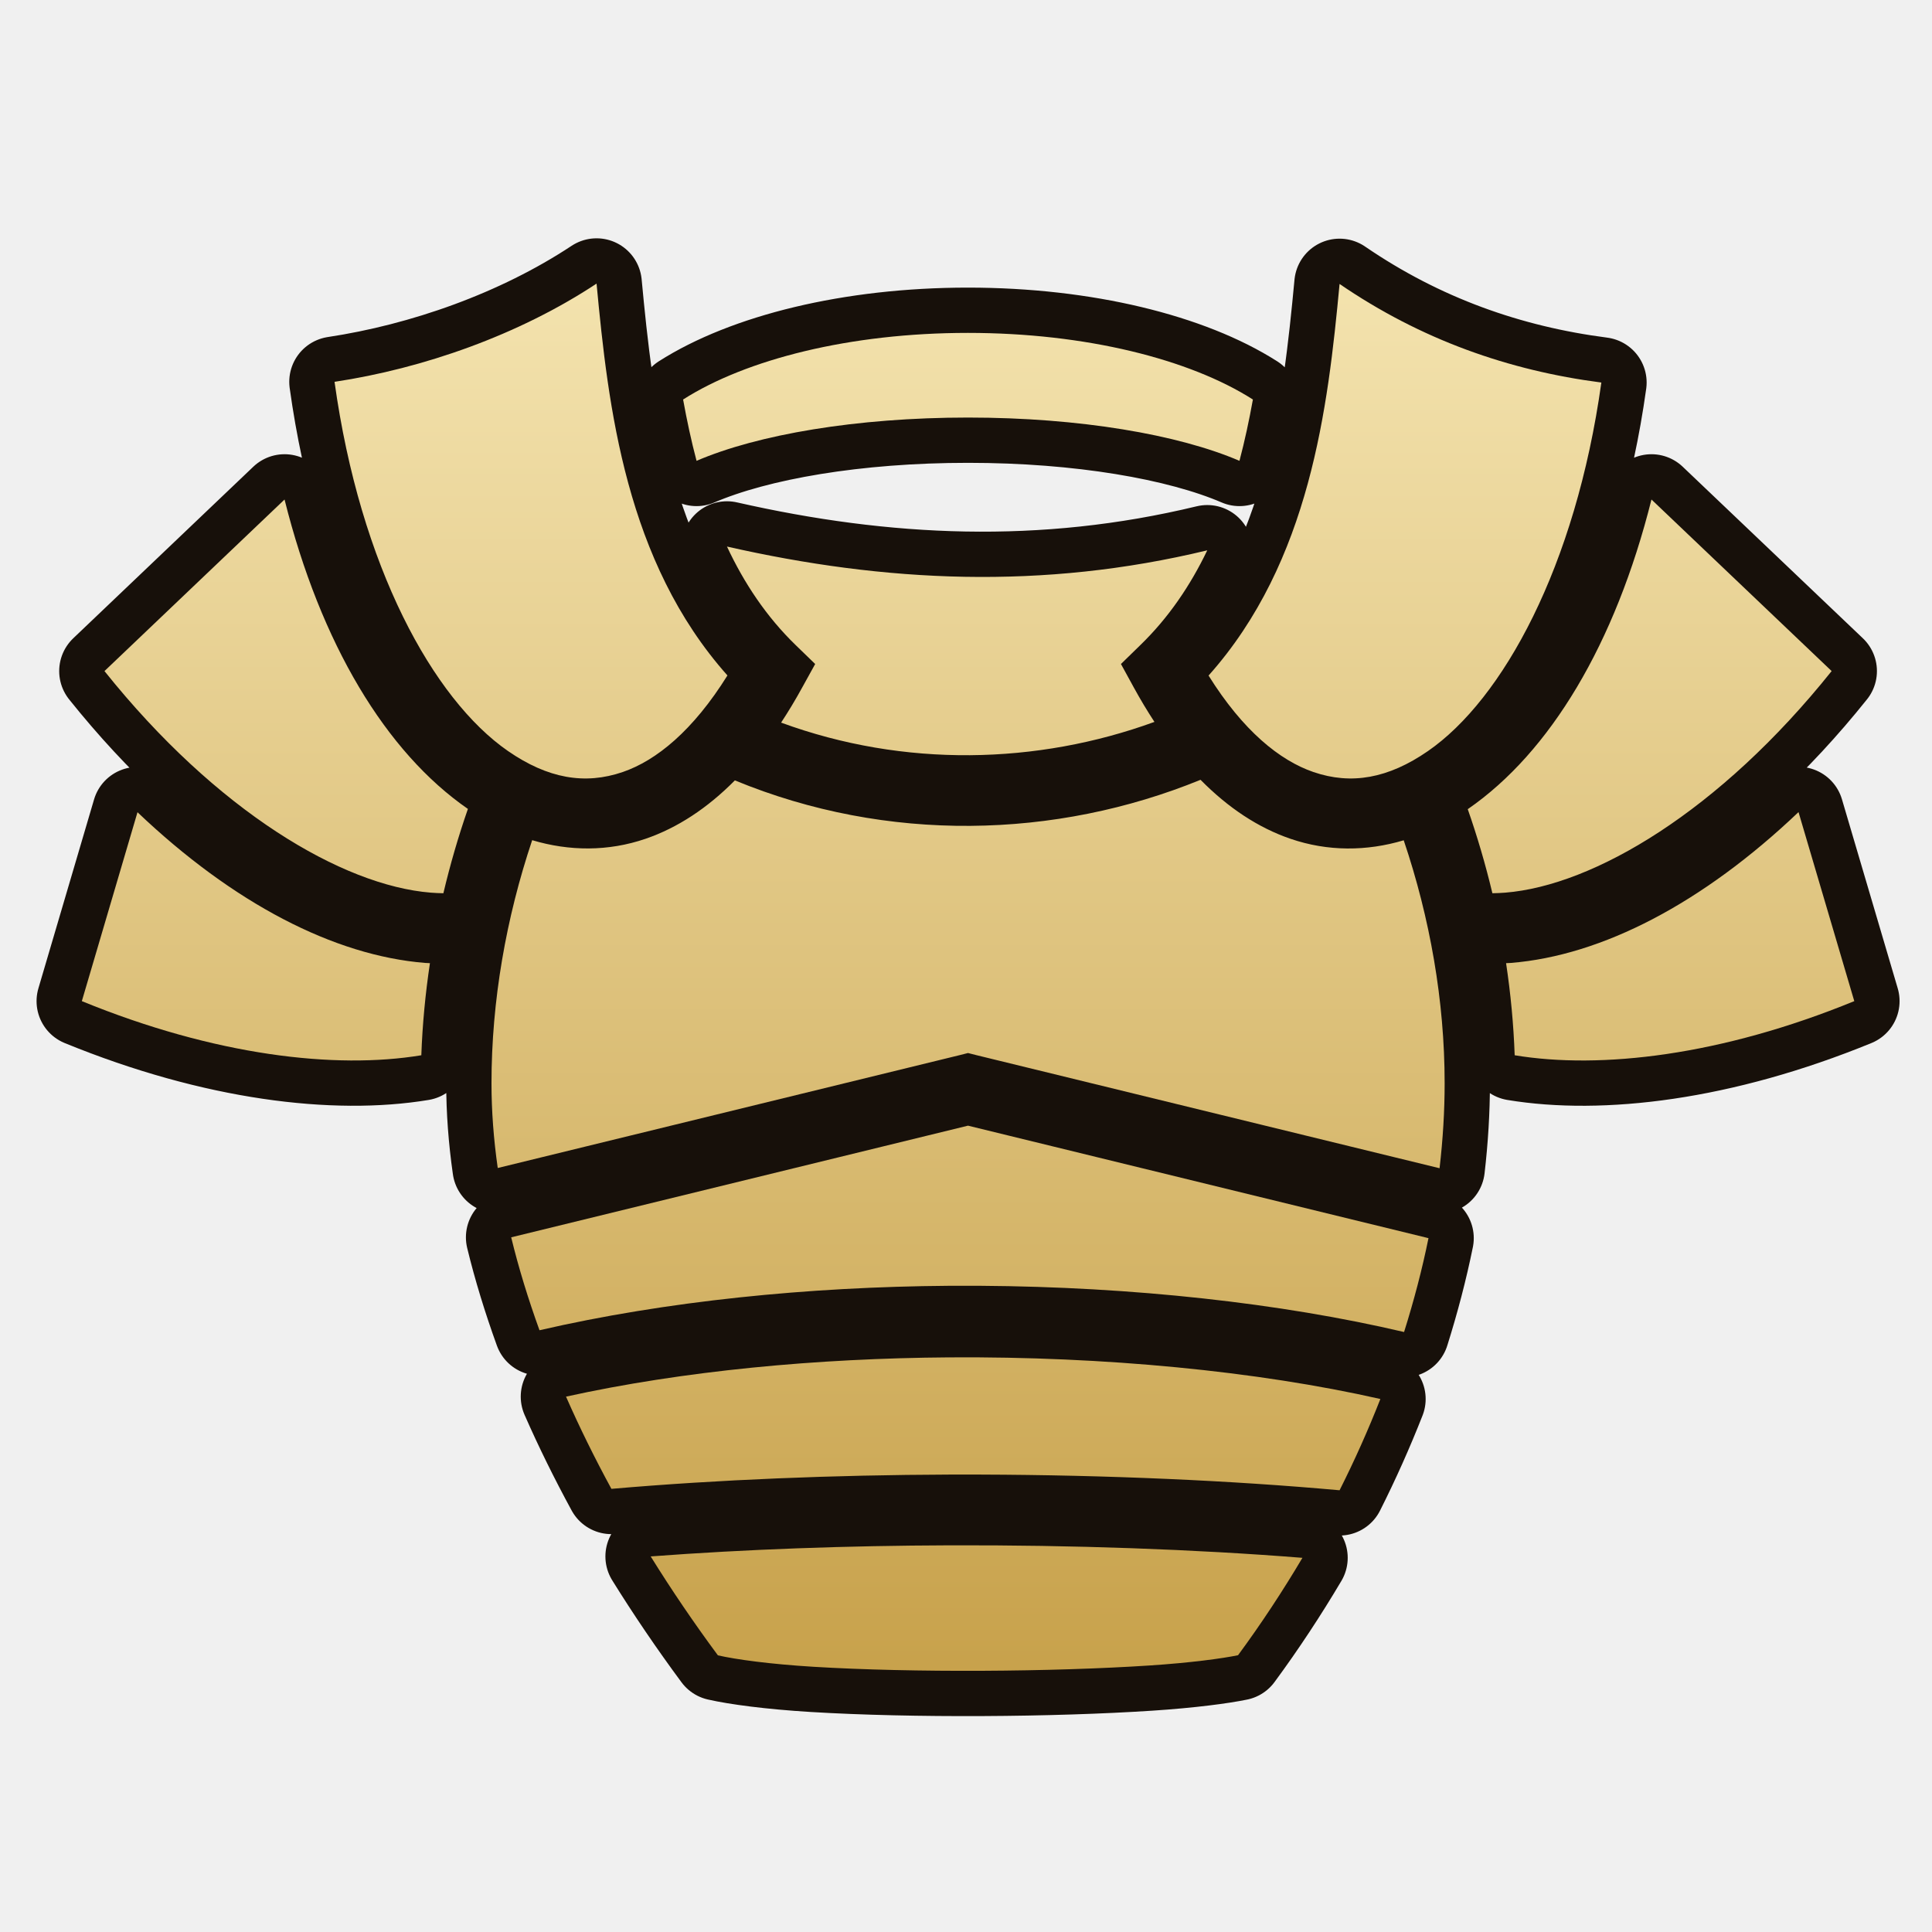
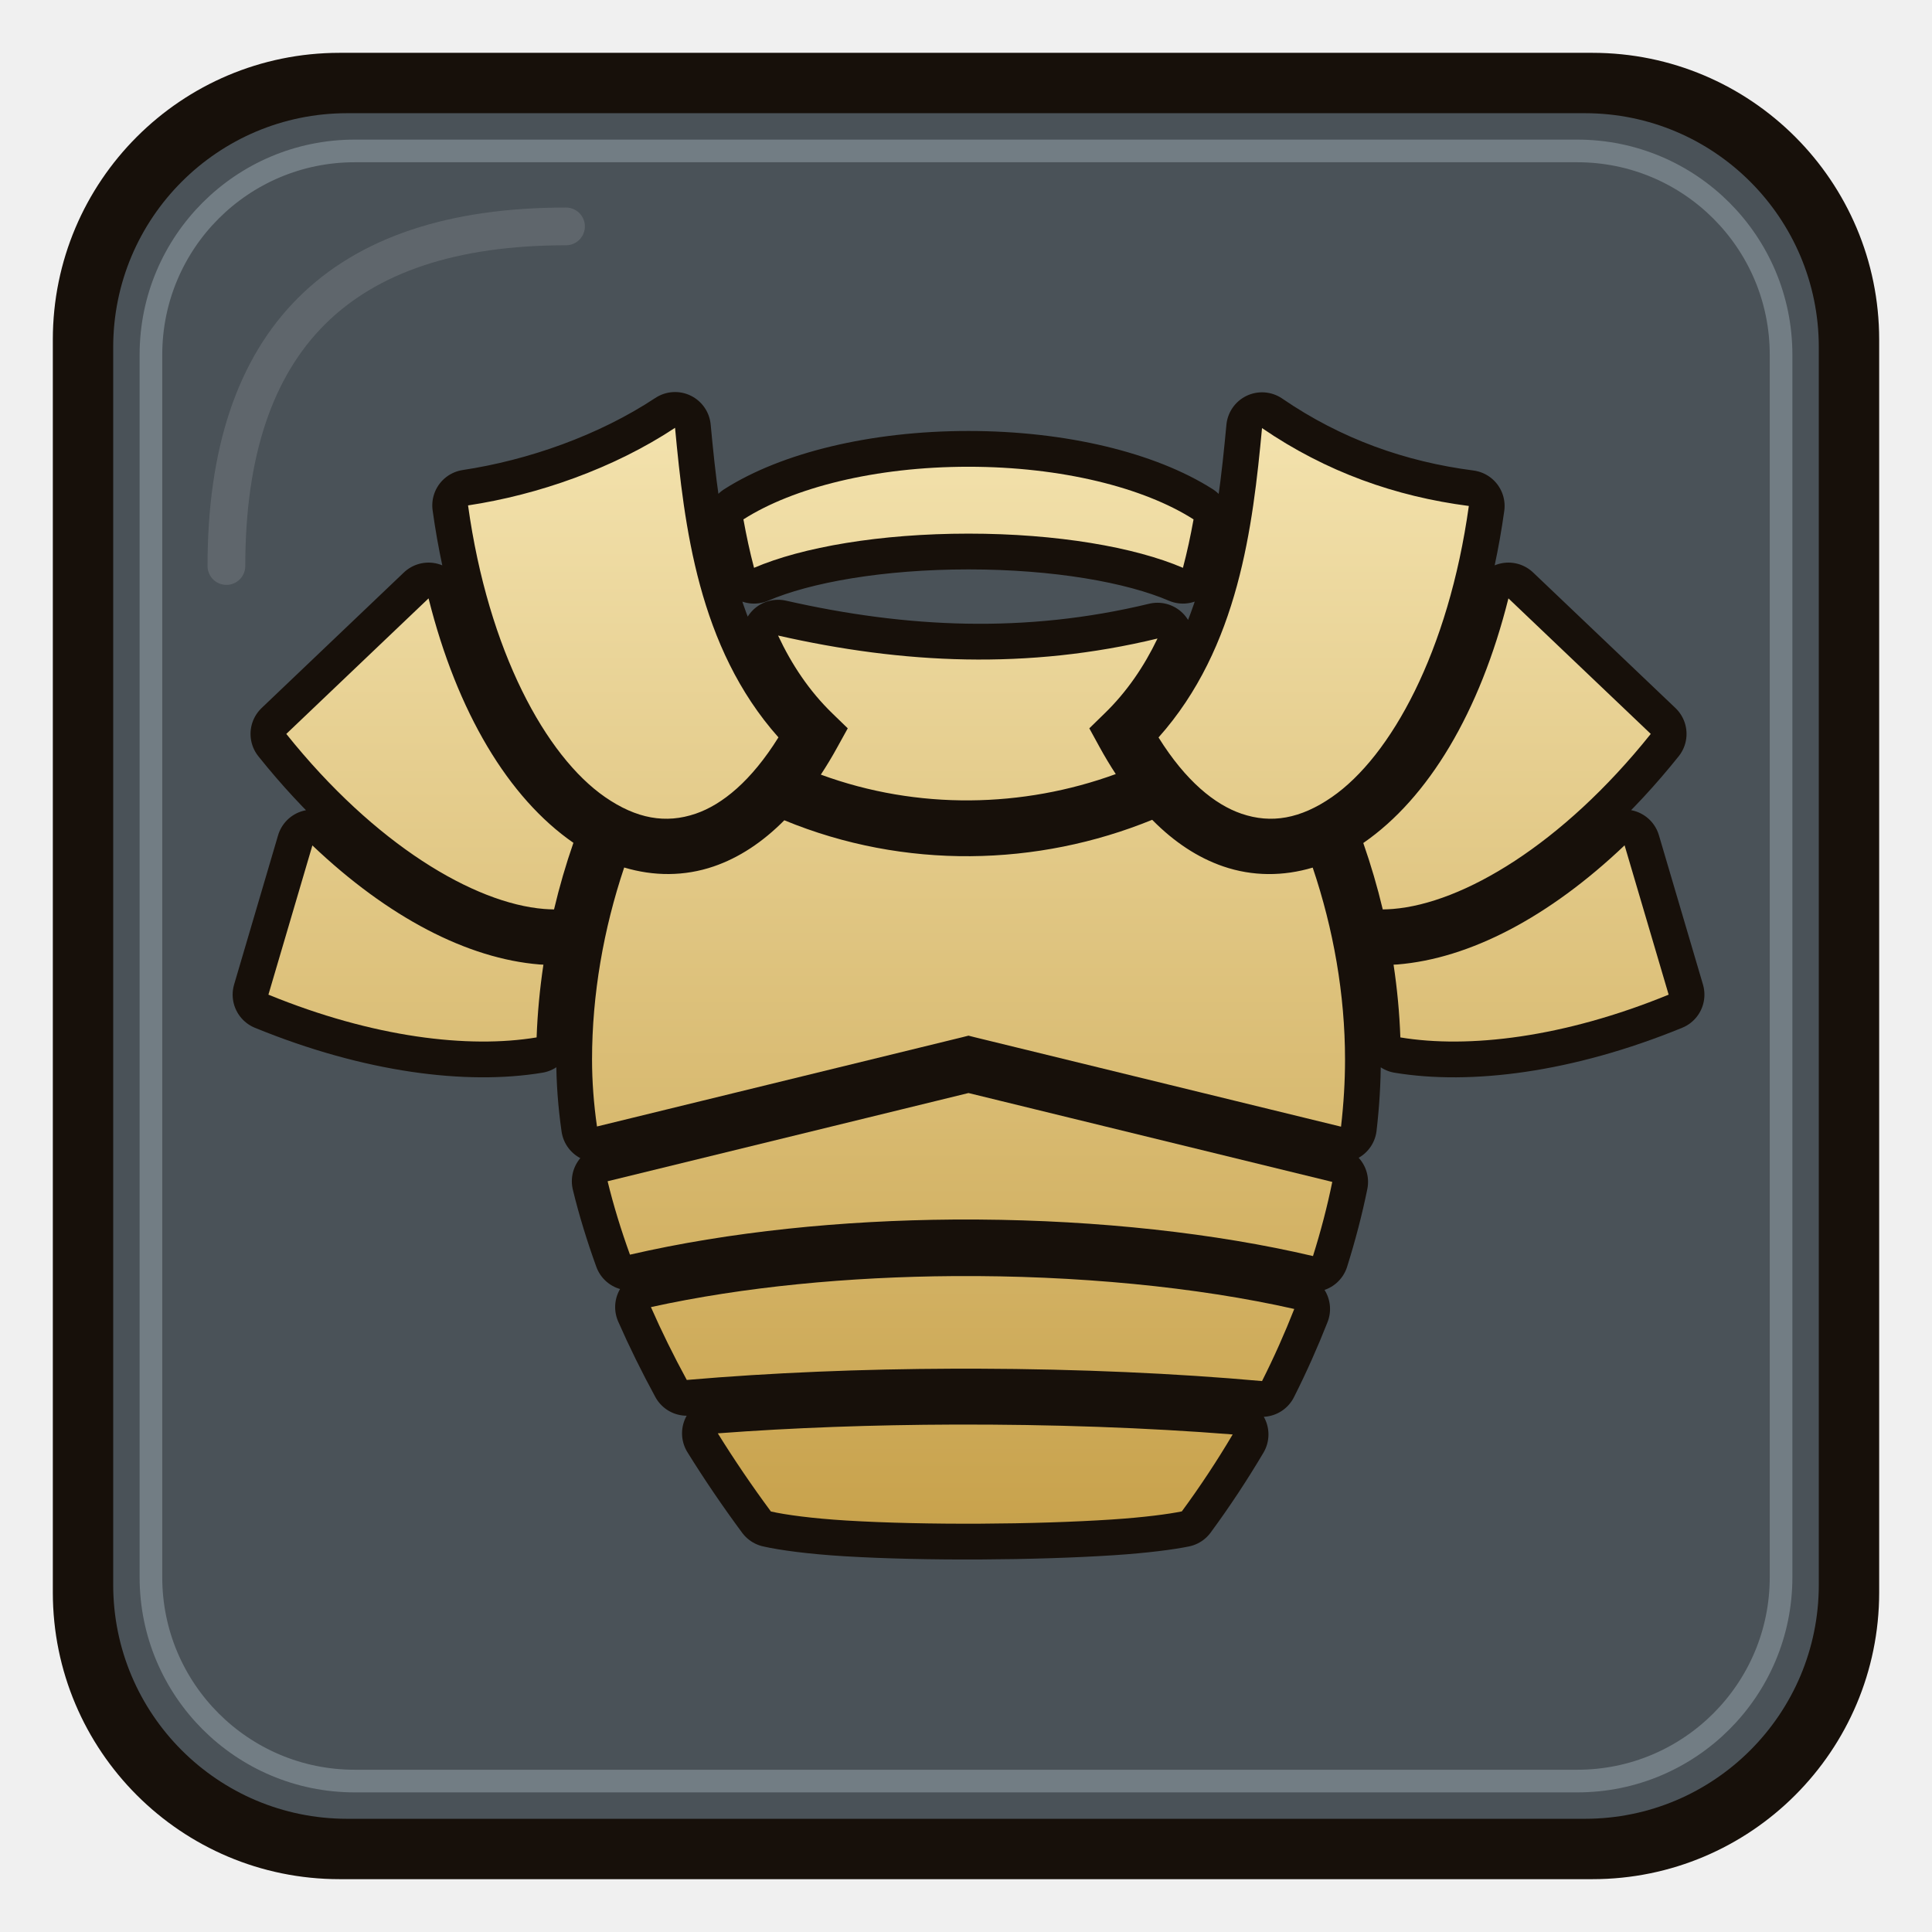
<svg xmlns="http://www.w3.org/2000/svg" viewBox="0 0 512 512">
-   <defs>
-     <linearGradient id="g" x1="0" y1="0" x2="0" y2="1">
-       <stop offset="0" stop-color="#f3e2ad" />
-       <stop offset="1" stop-color="#c8a24c" />
-     </linearGradient>
-   </defs>
-   <g fill="#17100a" stroke="#17100a" stroke-width="24" stroke-linejoin="round" stroke-linecap="round">
-     <path d="M158.094 75.156c-20.642 13.654-46.023 22.503-69.438 26.03 6.792 48.935 26.14 84.133 45.97 97.845 10.523 7.28 20.357 9.012 30.405 5.564 8.93-3.064 18.63-10.97 27.75-25.594-26.933-30.227-31.606-71.05-34.686-103.844zM355 75.25c-3.08 32.79-7.787 73.58-34.72 103.78 9.117 14.61 18.857 22.5 27.783 25.564 10.047 3.448 19.85 1.715 30.375-5.563 19.8-13.693 39.12-48.822 45.937-97.655-24.495-3.17-47.802-11.35-69.375-26.125zm-98.5 12.97c-31.2 0-58.752 6.99-75.47 17.655.988 5.463 2.15 10.912 3.564 16.25 16.138-6.942 42.334-11.47 71.937-11.47 29.604 0 55.8 4.528 71.94 11.47 1.412-5.338 2.575-10.787 3.56-16.25C315.31 95.203 287.716 88.22 256.5 88.22zM75.406 132.374l-47.72 45.47c29.75 37.184 63.04 56.826 86.47 58.718 1.145.092 2.253.135 3.344.156 1.792-7.583 3.963-15.05 6.5-22.345-21.724-15.023-39.014-43.736-48.594-82zm362.25 0c-9.59 38.26-26.87 66.978-48.594 82-.03.022-.062.04-.093.063 2.54 7.276 4.728 14.72 6.53 22.28 1.11-.02 2.24-.06 3.406-.155 23.434-1.892 56.75-21.525 86.5-58.72l-47.75-45.468zm-245 12.47c4.54 9.7 10.45 18.604 18.25 26.155l5.125 4.97-3.436 6.218c-1.8 3.292-3.672 6.388-5.594 9.312 32.592 11.965 67.862 11.136 98.938-.188-1.88-2.868-3.707-5.902-5.47-9.125l-3.406-6.218 5.094-4.97c7.53-7.29 13.308-15.846 17.78-25.156-43.627 10.534-85.4 8.503-127.28-1zm125.5 61.81c-38.403 15.68-83.03 16.82-123.406.157-7.3 7.37-15.218 12.574-23.656 15.47-9.922 3.404-20.24 3.312-30.063.374-6.907 20.592-10.78 42.597-10.78 64.406 0 7.314.562 14.825 1.656 22.47l122.406-29.907 2.22-.563 2.218.563 122.75 29.97c.886-7.647 1.344-15.173 1.344-22.533 0-21.79-3.89-43.792-10.844-64.375-9.812 2.928-20.122 2.995-30.03-.406-8.5-2.915-16.472-8.172-23.814-15.624zm158.47 8.564c-25.404 24.168-52.068 38.018-76.22 39.968-.427.034-.855.036-1.28.062 1.214 8.075 1.99 16.228 2.28 24.406 22.806 3.78 54.723.098 90-14.344l-14.78-50.093zm-440.188.03l-14.75 50.063c35.268 14.433 67.17 18.12 89.968 14.343.29-8.18 1.076-16.33 2.28-24.406-.425-.026-.852-.028-1.28-.063-24.146-1.95-50.82-15.777-76.22-39.937zm220.093 83.063l-121.06 29.593c1.972 8.128 4.51 16.35 7.5 24.625 33.536-7.734 71.23-11.506 108.5-11.78 2.784-.02 5.564-.018 8.343 0 40.257.264 79.61 4.576 112.28 12.25 2.622-8.343 4.8-16.65 6.47-24.875L256.53 298.312zm-4.905 61.406c-35.09.24-70.5 3.556-101.625 10.405 3.586 8.164 7.618 16.326 12.03 24.438 28.365-2.455 59.055-3.677 89.47-3.782 2.763-.008 5.525-.007 8.28 0 33.542.107 66.446 1.56 95.22 4.158 4.04-8.015 7.635-16.103 10.813-24.188-32.65-7.392-73.185-11.312-114.188-11.03zm-.063 49.81c-26.842.09-53.864 1.036-79.125 2.94 5.517 8.88 11.473 17.652 17.813 26.217 4.832 1.102 13.818 2.332 25.344 3.032 13.2.8 29.062 1.137 44.812 1.06 15.75-.074 31.41-.565 44.22-1.405 10.923-.716 19.234-1.848 23.468-2.72 6.205-8.426 11.88-17.067 17.062-25.81-28.492-2.267-60.905-3.422-93.594-3.314z" />
-   </g>
-   <g fill="url(#g)">
-     <path d="M158.094 75.156c-20.642 13.654-46.023 22.503-69.438 26.03 6.792 48.935 26.14 84.133 45.97 97.845 10.523 7.28 20.357 9.012 30.405 5.564 8.93-3.064 18.63-10.97 27.75-25.594-26.933-30.227-31.606-71.05-34.686-103.844zM355 75.25c-3.08 32.79-7.787 73.58-34.72 103.78 9.117 14.61 18.857 22.5 27.783 25.564 10.047 3.448 19.85 1.715 30.375-5.563 19.8-13.693 39.12-48.822 45.937-97.655-24.495-3.17-47.802-11.35-69.375-26.125zm-98.5 12.97c-31.2 0-58.752 6.99-75.47 17.655.988 5.463 2.15 10.912 3.564 16.25 16.138-6.942 42.334-11.47 71.937-11.47 29.604 0 55.8 4.528 71.94 11.47 1.412-5.338 2.575-10.787 3.56-16.25C315.31 95.203 287.716 88.22 256.5 88.22zM75.406 132.374l-47.72 45.47c29.75 37.184 63.04 56.826 86.47 58.718 1.145.092 2.253.135 3.344.156 1.792-7.583 3.963-15.05 6.5-22.345-21.724-15.023-39.014-43.736-48.594-82zm362.25 0c-9.59 38.26-26.87 66.978-48.594 82-.03.022-.062.04-.093.063 2.54 7.276 4.728 14.72 6.53 22.28 1.11-.02 2.24-.06 3.406-.155 23.434-1.892 56.75-21.525 86.5-58.72l-47.75-45.468zm-245 12.47c4.54 9.7 10.45 18.604 18.25 26.155l5.125 4.97-3.436 6.218c-1.8 3.292-3.672 6.388-5.594 9.312 32.592 11.965 67.862 11.136 98.938-.188-1.88-2.868-3.707-5.902-5.47-9.125l-3.406-6.218 5.094-4.97c7.53-7.29 13.308-15.846 17.78-25.156-43.627 10.534-85.4 8.503-127.28-1zm125.5 61.81c-38.403 15.68-83.03 16.82-123.406.157-7.3 7.37-15.218 12.574-23.656 15.47-9.922 3.404-20.24 3.312-30.063.374-6.907 20.592-10.78 42.597-10.78 64.406 0 7.314.562 14.825 1.656 22.47l122.406-29.907 2.22-.563 2.218.563 122.75 29.97c.886-7.647 1.344-15.173 1.344-22.533 0-21.79-3.89-43.792-10.844-64.375-9.812 2.928-20.122 2.995-30.03-.406-8.5-2.915-16.472-8.172-23.814-15.624zm158.47 8.564c-25.404 24.168-52.068 38.018-76.22 39.968-.427.034-.855.036-1.28.062 1.214 8.075 1.99 16.228 2.28 24.406 22.806 3.78 54.723.098 90-14.344l-14.78-50.093zm-440.188.03l-14.75 50.063c35.268 14.433 67.17 18.12 89.968 14.343.29-8.18 1.076-16.33 2.28-24.406-.425-.026-.852-.028-1.28-.063-24.146-1.95-50.82-15.777-76.22-39.937zm220.093 83.063l-121.06 29.593c1.972 8.128 4.51 16.35 7.5 24.625 33.536-7.734 71.23-11.506 108.5-11.78 2.784-.02 5.564-.018 8.343 0 40.257.264 79.61 4.576 112.28 12.25 2.622-8.343 4.8-16.65 6.47-24.875L256.53 298.312zm-4.905 61.406c-35.09.24-70.5 3.556-101.625 10.405 3.586 8.164 7.618 16.326 12.03 24.438 28.365-2.455 59.055-3.677 89.47-3.782 2.763-.008 5.525-.007 8.28 0 33.542.107 66.446 1.56 95.22 4.158 4.04-8.015 7.635-16.103 10.813-24.188-32.65-7.392-73.185-11.312-114.188-11.03zm-.063 49.81c-26.842.09-53.864 1.036-79.125 2.94 5.517 8.88 11.473 17.652 17.813 26.217 4.832 1.102 13.818 2.332 25.344 3.032 13.2.8 29.062 1.137 44.812 1.06 15.75-.074 31.41-.565 44.22-1.405 10.923-.716 19.234-1.848 23.468-2.72 6.205-8.426 11.88-17.067 17.062-25.81-28.492-2.267-60.905-3.422-93.594-3.314z" />
+   <rect x="14" y="14" width="484" height="484" rx="76" fill="#17100a" />
+   <rect x="30" y="30" width="452" height="452" rx="62" fill="#4a5258" />
+   <rect x="40" y="40" width="432" height="432" rx="54" fill="none" stroke="#93a0a8" stroke-opacity="0.55" stroke-width="6" />
+   <path d="M60 150 Q60 60 150 60" fill="none" stroke="#fff" stroke-opacity="0.12" stroke-width="10" stroke-linecap="round" />
+   <g transform="translate(54 54) scale(0.79)">
+     <defs>
+       <linearGradient id="g" x1="0" y1="0" x2="0" y2="1">
+         <stop offset="0" stop-color="#f3e2ad" />
+         <stop offset="1" stop-color="#c8a24c" />
+       </linearGradient>
+     </defs>
+     <g fill="#17100a" stroke="#17100a" stroke-width="24" stroke-linejoin="round" stroke-linecap="round">
+       <path d="M158.094 75.156c-20.642 13.654-46.023 22.503-69.438 26.03 6.792 48.935 26.14 84.133 45.97 97.845 10.523 7.28 20.357 9.012 30.405 5.564 8.93-3.064 18.63-10.97 27.75-25.594-26.933-30.227-31.606-71.05-34.686-103.844zM355 75.25c-3.08 32.79-7.787 73.58-34.72 103.78 9.117 14.61 18.857 22.5 27.783 25.564 10.047 3.448 19.85 1.715 30.375-5.563 19.8-13.693 39.12-48.822 45.937-97.655-24.495-3.17-47.802-11.35-69.375-26.125zm-98.5 12.97c-31.2 0-58.752 6.99-75.47 17.655.988 5.463 2.15 10.912 3.564 16.25 16.138-6.942 42.334-11.47 71.937-11.47 29.604 0 55.8 4.528 71.94 11.47 1.412-5.338 2.575-10.787 3.56-16.25C315.31 95.203 287.716 88.22 256.5 88.22zM75.406 132.374l-47.72 45.47c29.75 37.184 63.04 56.826 86.47 58.718 1.145.092 2.253.135 3.344.156 1.792-7.583 3.963-15.05 6.5-22.345-21.724-15.023-39.014-43.736-48.594-82zm362.25 0c-9.59 38.26-26.87 66.978-48.594 82-.03.022-.062.04-.093.063 2.54 7.276 4.728 14.72 6.53 22.28 1.11-.02 2.24-.06 3.406-.155 23.434-1.892 56.75-21.525 86.5-58.72l-47.75-45.468zm-245 12.47c4.54 9.7 10.45 18.604 18.25 26.155l5.125 4.97-3.436 6.218c-1.8 3.292-3.672 6.388-5.594 9.312 32.592 11.965 67.862 11.136 98.938-.188-1.88-2.868-3.707-5.902-5.47-9.125l-3.406-6.218 5.094-4.97c7.53-7.29 13.308-15.846 17.78-25.156-43.627 10.534-85.4 8.503-127.28-1zm125.5 61.81c-38.403 15.68-83.03 16.82-123.406.157-7.3 7.37-15.218 12.574-23.656 15.47-9.922 3.404-20.24 3.312-30.063.374-6.907 20.592-10.78 42.597-10.78 64.406 0 7.314.562 14.825 1.656 22.47l122.406-29.907 2.22-.563 2.218.563 122.75 29.97c.886-7.647 1.344-15.173 1.344-22.533 0-21.79-3.89-43.792-10.844-64.375-9.812 2.928-20.122 2.995-30.03-.406-8.5-2.915-16.472-8.172-23.814-15.624zm158.47 8.564c-25.404 24.168-52.068 38.018-76.22 39.968-.427.034-.855.036-1.28.062 1.214 8.075 1.99 16.228 2.28 24.406 22.806 3.78 54.723.098 90-14.344l-14.78-50.093zm-440.188.03l-14.75 50.063c35.268 14.433 67.17 18.12 89.968 14.343.29-8.18 1.076-16.33 2.28-24.406-.425-.026-.852-.028-1.28-.063-24.146-1.95-50.82-15.777-76.22-39.937zm220.093 83.063l-121.06 29.593c1.972 8.128 4.51 16.35 7.5 24.625 33.536-7.734 71.23-11.506 108.5-11.78 2.784-.02 5.564-.018 8.343 0 40.257.264 79.61 4.576 112.28 12.25 2.622-8.343 4.8-16.65 6.47-24.875L256.53 298.312zm-4.905 61.406c-35.09.24-70.5 3.556-101.625 10.405 3.586 8.164 7.618 16.326 12.03 24.438 28.365-2.455 59.055-3.677 89.47-3.782 2.763-.008 5.525-.007 8.28 0 33.542.107 66.446 1.56 95.22 4.158 4.04-8.015 7.635-16.103 10.813-24.188-32.65-7.392-73.185-11.312-114.188-11.03zm-.063 49.81c-26.842.09-53.864 1.036-79.125 2.94 5.517 8.88 11.473 17.652 17.813 26.217 4.832 1.102 13.818 2.332 25.344 3.032 13.2.8 29.062 1.137 44.812 1.06 15.75-.074 31.41-.565 44.22-1.405 10.923-.716 19.234-1.848 23.468-2.72 6.205-8.426 11.88-17.067 17.062-25.81-28.492-2.267-60.905-3.422-93.594-3.314z" />
+     </g>
+     <g fill="url(#g)">
+       <path d="M158.094 75.156c-20.642 13.654-46.023 22.503-69.438 26.03 6.792 48.935 26.14 84.133 45.97 97.845 10.523 7.28 20.357 9.012 30.405 5.564 8.93-3.064 18.63-10.97 27.75-25.594-26.933-30.227-31.606-71.05-34.686-103.844zM355 75.25c-3.08 32.79-7.787 73.58-34.72 103.78 9.117 14.61 18.857 22.5 27.783 25.564 10.047 3.448 19.85 1.715 30.375-5.563 19.8-13.693 39.12-48.822 45.937-97.655-24.495-3.17-47.802-11.35-69.375-26.125zm-98.5 12.97c-31.2 0-58.752 6.99-75.47 17.655.988 5.463 2.15 10.912 3.564 16.25 16.138-6.942 42.334-11.47 71.937-11.47 29.604 0 55.8 4.528 71.94 11.47 1.412-5.338 2.575-10.787 3.56-16.25C315.31 95.203 287.716 88.22 256.5 88.22zM75.406 132.374l-47.72 45.47c29.75 37.184 63.04 56.826 86.47 58.718 1.145.092 2.253.135 3.344.156 1.792-7.583 3.963-15.05 6.5-22.345-21.724-15.023-39.014-43.736-48.594-82zm362.25 0c-9.59 38.26-26.87 66.978-48.594 82-.03.022-.062.04-.093.063 2.54 7.276 4.728 14.72 6.53 22.28 1.11-.02 2.24-.06 3.406-.155 23.434-1.892 56.75-21.525 86.5-58.72l-47.75-45.468zm-245 12.47c4.54 9.7 10.45 18.604 18.25 26.155l5.125 4.97-3.436 6.218c-1.8 3.292-3.672 6.388-5.594 9.312 32.592 11.965 67.862 11.136 98.938-.188-1.88-2.868-3.707-5.902-5.47-9.125l-3.406-6.218 5.094-4.97c7.53-7.29 13.308-15.846 17.78-25.156-43.627 10.534-85.4 8.503-127.28-1zm125.5 61.81c-38.403 15.68-83.03 16.82-123.406.157-7.3 7.37-15.218 12.574-23.656 15.47-9.922 3.404-20.24 3.312-30.063.374-6.907 20.592-10.78 42.597-10.78 64.406 0 7.314.562 14.825 1.656 22.47l122.406-29.907 2.22-.563 2.218.563 122.75 29.97c.886-7.647 1.344-15.173 1.344-22.533 0-21.79-3.89-43.792-10.844-64.375-9.812 2.928-20.122 2.995-30.03-.406-8.5-2.915-16.472-8.172-23.814-15.624zm158.47 8.564c-25.404 24.168-52.068 38.018-76.22 39.968-.427.034-.855.036-1.28.062 1.214 8.075 1.99 16.228 2.28 24.406 22.806 3.78 54.723.098 90-14.344l-14.78-50.093zm-440.188.03l-14.75 50.063c35.268 14.433 67.17 18.12 89.968 14.343.29-8.18 1.076-16.33 2.28-24.406-.425-.026-.852-.028-1.28-.063-24.146-1.95-50.82-15.777-76.22-39.937zm220.093 83.063l-121.06 29.593c1.972 8.128 4.51 16.35 7.5 24.625 33.536-7.734 71.23-11.506 108.5-11.78 2.784-.02 5.564-.018 8.343 0 40.257.264 79.61 4.576 112.28 12.25 2.622-8.343 4.8-16.65 6.47-24.875L256.53 298.312zm-4.905 61.406c-35.09.24-70.5 3.556-101.625 10.405 3.586 8.164 7.618 16.326 12.03 24.438 28.365-2.455 59.055-3.677 89.47-3.782 2.763-.008 5.525-.007 8.28 0 33.542.107 66.446 1.56 95.22 4.158 4.04-8.015 7.635-16.103 10.813-24.188-32.65-7.392-73.185-11.312-114.188-11.03zm-.063 49.81c-26.842.09-53.864 1.036-79.125 2.94 5.517 8.88 11.473 17.652 17.813 26.217 4.832 1.102 13.818 2.332 25.344 3.032 13.2.8 29.062 1.137 44.812 1.06 15.75-.074 31.41-.565 44.22-1.405 10.923-.716 19.234-1.848 23.468-2.72 6.205-8.426 11.88-17.067 17.062-25.81-28.492-2.267-60.905-3.422-93.594-3.314z" />
+     </g>
  </g>
</svg>
